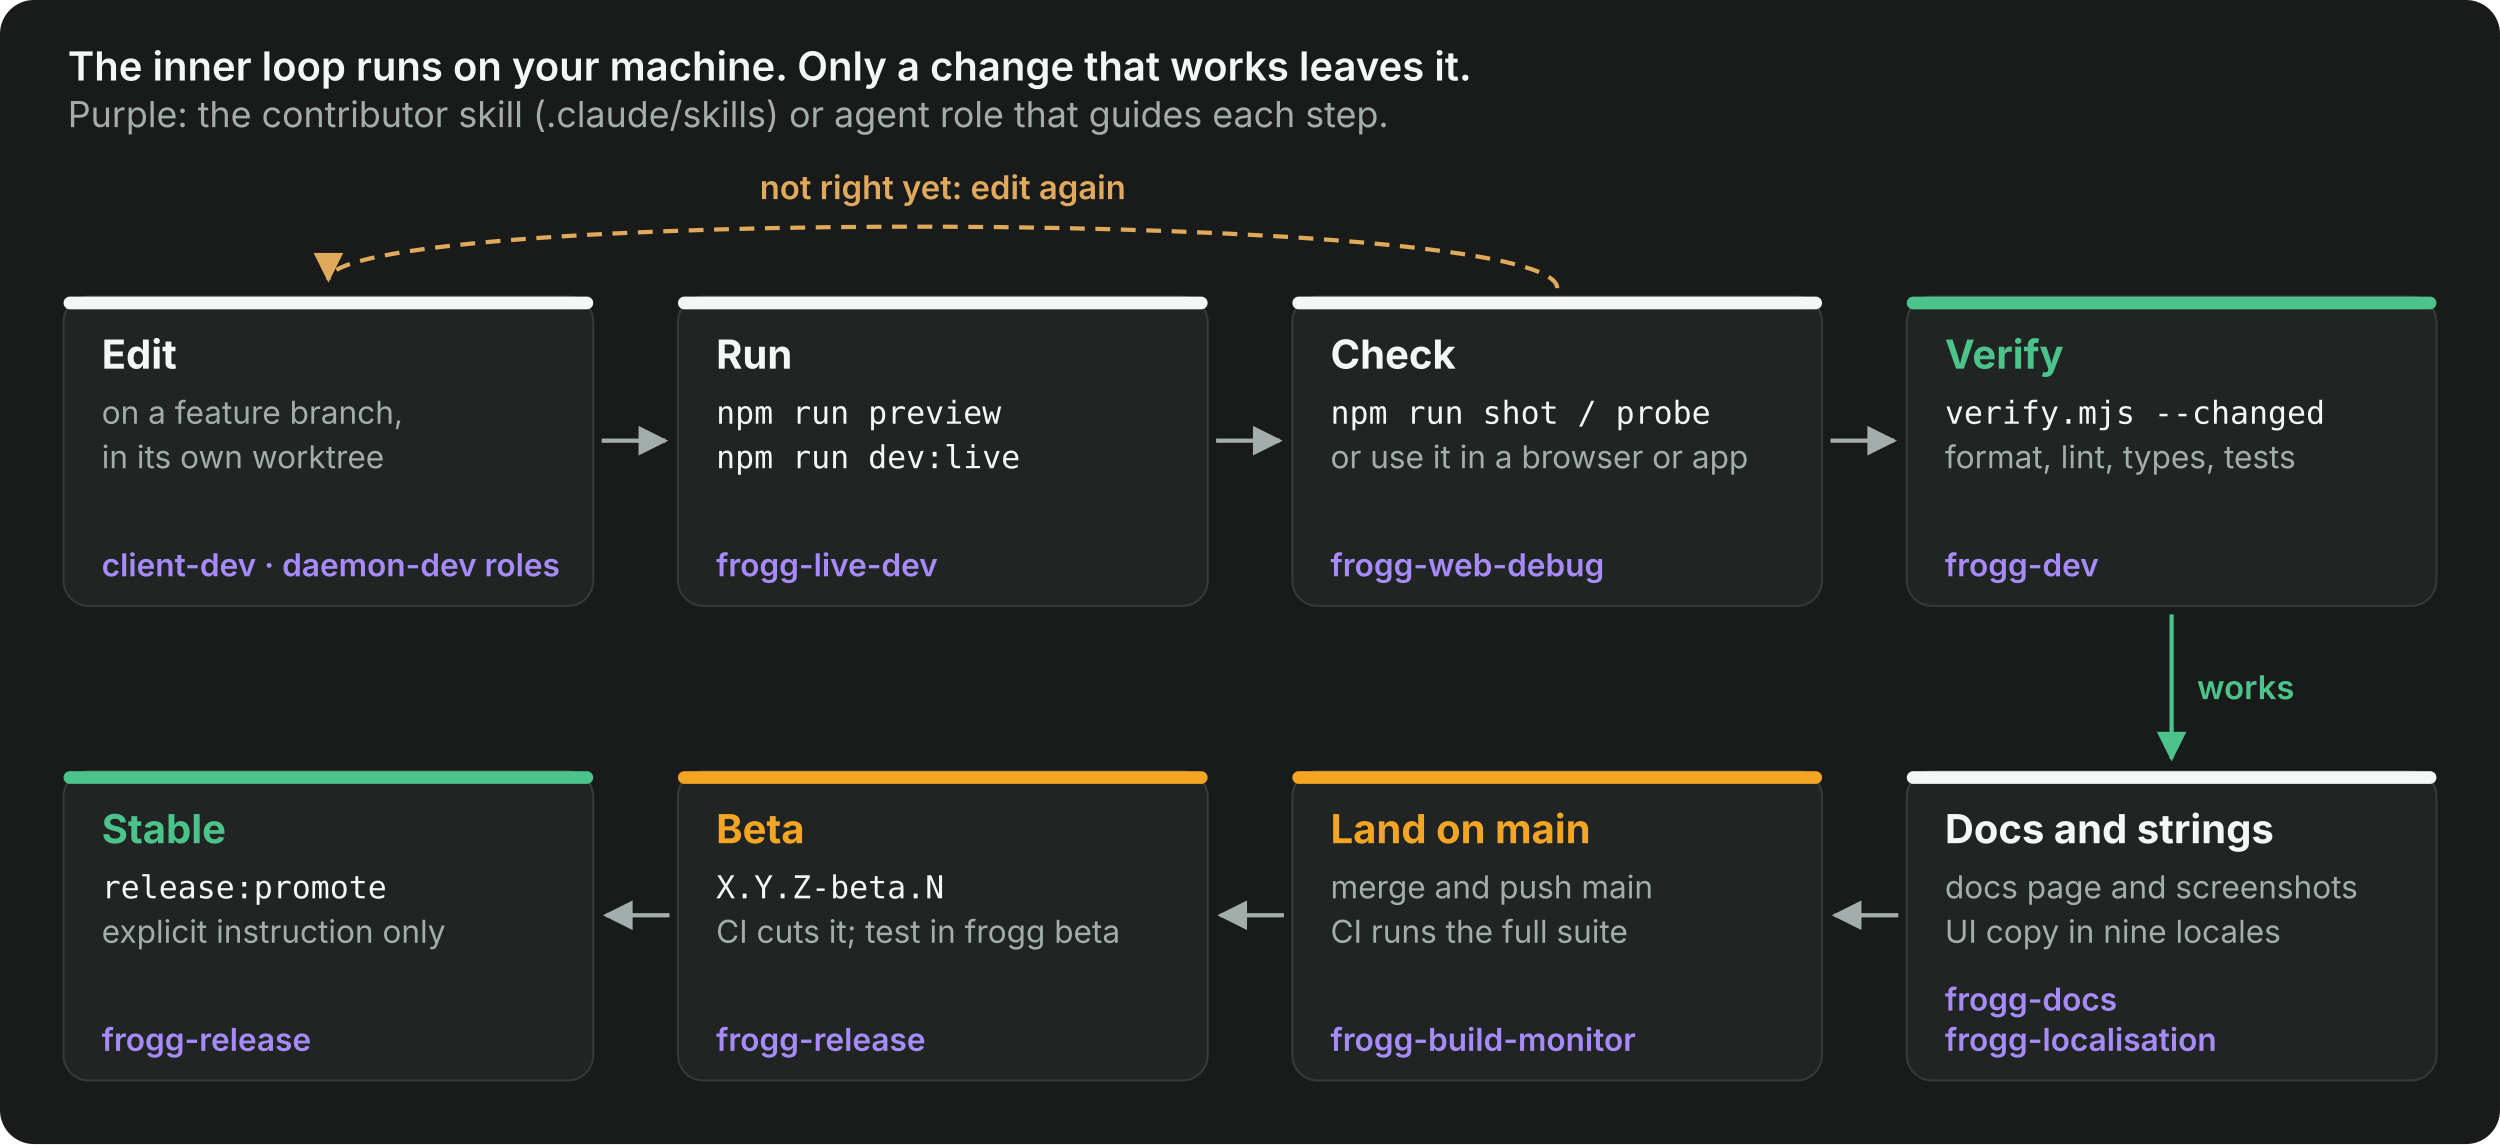
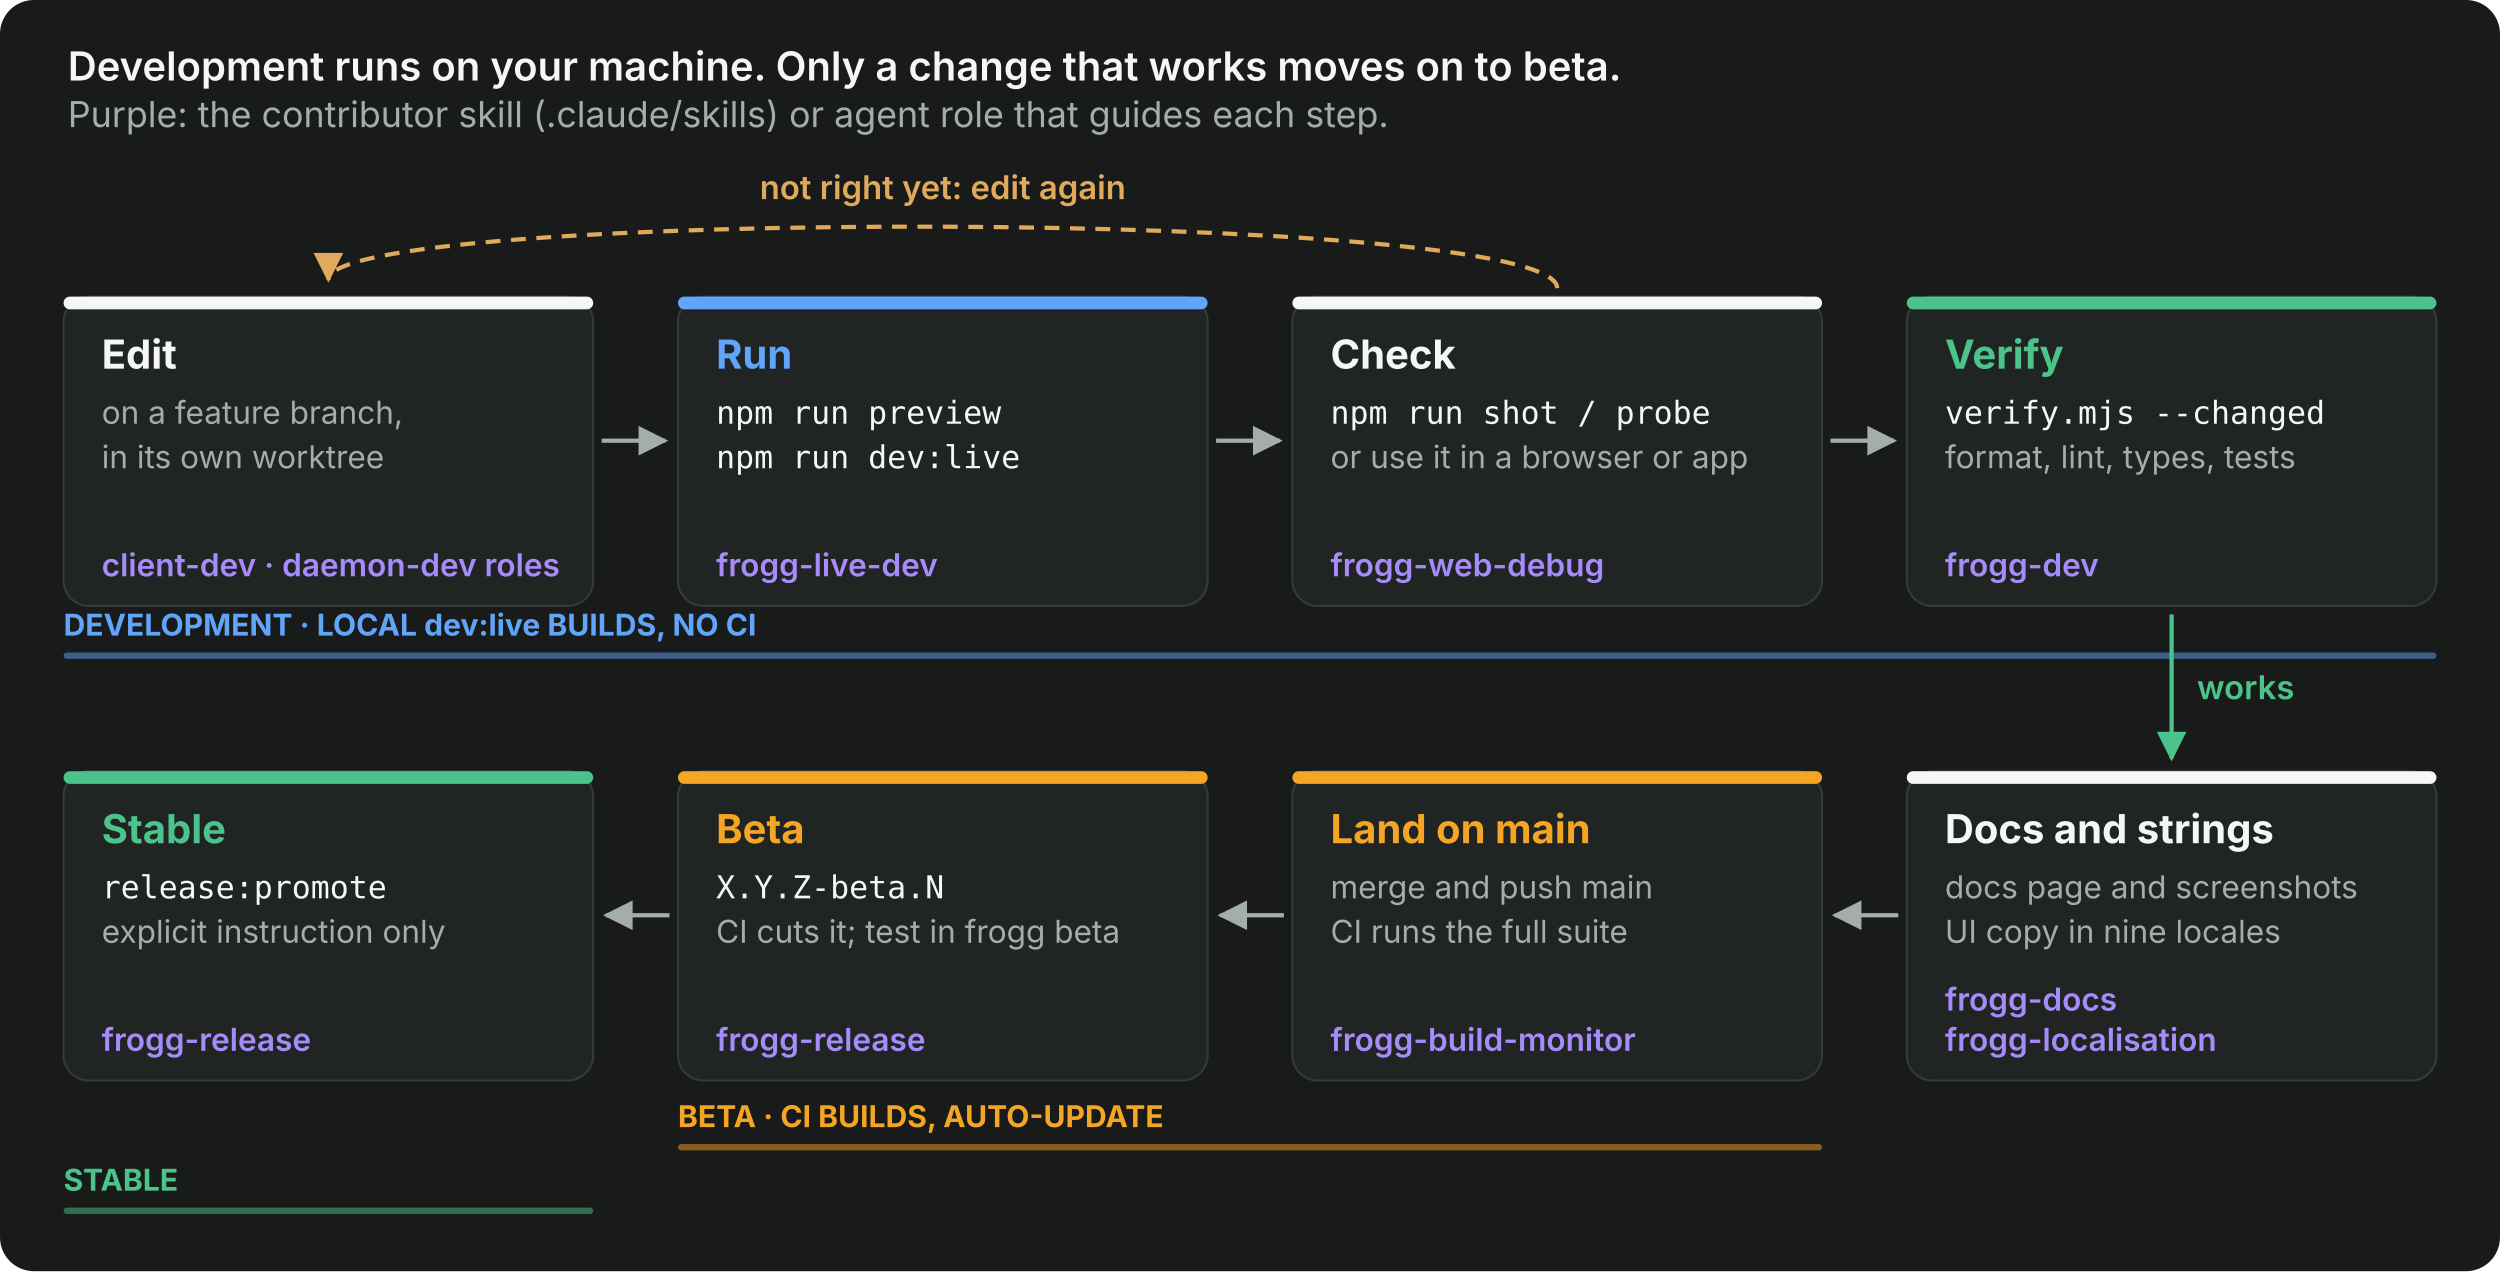
- <svg xmlns="http://www.w3.org/2000/svg" width="1180" height="540" viewBox="0 0 1180 540" font-family="Inter, 'Segoe UI', system-ui, -apple-system, Helvetica, Arial, sans-serif">
+ <svg xmlns="http://www.w3.org/2000/svg" width="1180" height="600" viewBox="0 0 1180 600" font-family="Inter, 'Segoe UI', system-ui, -apple-system, Helvetica, Arial, sans-serif">
  <defs>
    <marker id="arrow-stable" viewBox="0 0 10 10" refX="9" refY="5" markerWidth="7" markerHeight="7" orient="auto-start-reverse">
      <path d="M0 0L10 5L0 10z" fill="#4cc38a" />
    </marker>
    <marker id="arrow-beta" viewBox="0 0 10 10" refX="9" refY="5" markerWidth="7" markerHeight="7" orient="auto-start-reverse">
      <path d="M0 0L10 5L0 10z" fill="#f5a524" />
+     </marker>
+     <marker id="arrow-dev" viewBox="0 0 10 10" refX="9" refY="5" markerWidth="7" markerHeight="7" orient="auto-start-reverse">
+       <path d="M0 0L10 5L0 10z" fill="#60a5fa" />
    </marker>
    <marker id="arrow-upstream" viewBox="0 0 10 10" refX="9" refY="5" markerWidth="7" markerHeight="7" orient="auto-start-reverse">
      <path d="M0 0L10 5L0 10z" fill="#a78bfa" />
    </marker>
    <marker id="arrow-backport" viewBox="0 0 10 10" refX="9" refY="5" markerWidth="7" markerHeight="7" orient="auto-start-reverse">
      <path d="M0 0L10 5L0 10z" fill="#e0a95b" />
    </marker>
    <marker id="arrow-muted" viewBox="0 0 10 10" refX="9" refY="5" markerWidth="7" markerHeight="7" orient="auto-start-reverse">
      <path d="M0 0L10 5L0 10z" fill="#a3adab" />
    </marker>
    <marker id="arrow-danger" viewBox="0 0 10 10" refX="9" refY="5" markerWidth="7" markerHeight="7" orient="auto-start-reverse">
      <path d="M0 0L10 5L0 10z" fill="#f87171" />
    </marker>
  </defs>
-   <rect width="1180" height="540" rx="16" fill="#181b1a" />
-   <text x="32" y="38" font-size="18.9" font-weight="600" fill="#f4f7f6" text-anchor="start">The inner loop runs on your machine. Only a change that works leaves it.</text>
+   <rect width="1180" height="600" rx="16" fill="#181b1a" />
+   <rect x="30" y="308" width="1120" height="3" rx="1.5" fill="#60a5fa" fill-opacity="0.5" />
+   <text x="30" y="300" font-size="14.2" font-weight="700" fill="#60a5fa" text-anchor="start">DEVELOPMENT · LOCAL dev:live BUILDS, NO CI</text>
+   <rect x="320" y="540" width="540" height="3" rx="1.5" fill="#f5a524" fill-opacity="0.5" />
+   <text x="320" y="532" font-size="14.2" font-weight="700" fill="#f5a524" text-anchor="start">BETA · CI BUILDS, AUTO-UPDATE</text>
+   <rect x="30" y="570" width="250" height="3" rx="1.5" fill="#4cc38a" fill-opacity="0.5" />
+   <text x="30" y="562" font-size="14.2" font-weight="700" fill="#4cc38a" text-anchor="start">STABLE</text>
+   <text x="32" y="38" font-size="18.9" font-weight="600" fill="#f4f7f6" text-anchor="start">Development runs on your machine. Only a change that works moves on to beta.</text>
  <text x="32" y="60" font-size="16.9" font-weight="400" fill="#a3adab" text-anchor="start">Purple: the contributor skill (.claude/skills) or agent role that guides each step.</text>
  <rect x="30" y="140" width="250" height="146" rx="12" fill="#202423" fill-opacity="1" stroke="#343a38" />
  <rect x="30" y="140" width="250" height="6" rx="3" fill="#f4f7f6" />
  <text x="48" y="174" font-size="18.9" font-weight="700" fill="#f4f7f6" text-anchor="start">Edit</text>
  <text x="48" y="200" font-size="14.9" font-weight="400" fill="#a3adab">on a feature branch,</text>
  <text x="48" y="221" font-size="14.9" font-weight="400" fill="#a3adab">in its own worktree</text>
  <text x="48" y="272" font-size="14.9" font-weight="600" fill="#a78bfa" textLength="214" lengthAdjust="spacingAndGlyphs">client-dev · daemon-dev roles</text>
  <rect x="320" y="140" width="250" height="146" rx="12" fill="#202423" fill-opacity="1" stroke="#343a38" />
-   <rect x="320" y="140" width="250" height="6" rx="3" fill="#f4f7f6" />
-   <text x="338" y="174" font-size="18.9" font-weight="700" fill="#f4f7f6" text-anchor="start">Run</text>
+   <rect x="320" y="140" width="250" height="6" rx="3" fill="#60a5fa" />
+   <text x="338" y="174" font-size="18.9" font-weight="700" fill="#60a5fa" text-anchor="start">Run</text>
  <text x="338" y="200" font-size="14.9" font-weight="400" fill="#f4f7f6" font-family="'JetBrains Mono', 'SFMono-Regular', Menlo, Consolas, monospace">npm run preview</text>
  <text x="338" y="221" font-size="14.9" font-weight="400" fill="#f4f7f6" font-family="'JetBrains Mono', 'SFMono-Regular', Menlo, Consolas, monospace">npm run dev:live</text>
  <text x="338" y="272" font-size="14.9" font-weight="600" fill="#a78bfa">frogg-live-dev</text>
  <rect x="610" y="140" width="250" height="146" rx="12" fill="#202423" fill-opacity="1" stroke="#343a38" />
  <rect x="610" y="140" width="250" height="6" rx="3" fill="#f4f7f6" />
  <text x="628" y="174" font-size="18.9" font-weight="700" fill="#f4f7f6" text-anchor="start">Check</text>
  <text x="628" y="200" font-size="14.9" font-weight="400" fill="#f4f7f6" font-family="'JetBrains Mono', 'SFMono-Regular', Menlo, Consolas, monospace">npm run shot / probe</text>
  <text x="628" y="221" font-size="14.9" font-weight="400" fill="#a3adab" textLength="214" lengthAdjust="spacingAndGlyphs">or use it in a browser or app</text>
  <text x="628" y="272" font-size="14.9" font-weight="600" fill="#a78bfa">frogg-web-debug</text>
  <rect x="900" y="140" width="250" height="146" rx="12" fill="#202423" fill-opacity="1" stroke="#343a38" />
  <rect x="900" y="140" width="250" height="6" rx="3" fill="#4cc38a" />
  <text x="918" y="174" font-size="18.9" font-weight="700" fill="#4cc38a" text-anchor="start">Verify</text>
  <text x="918" y="200" font-size="14.9" font-weight="400" fill="#f4f7f6" font-family="'JetBrains Mono', 'SFMono-Regular', Menlo, Consolas, monospace">verify.mjs --changed</text>
  <text x="918" y="221" font-size="14.9" font-weight="400" fill="#a3adab">format, lint, types, tests</text>
  <text x="918" y="272" font-size="14.9" font-weight="600" fill="#a78bfa">frogg-dev</text>
  <rect x="900" y="364" width="250" height="146" rx="12" fill="#202423" fill-opacity="1" stroke="#343a38" />
  <rect x="900" y="364" width="250" height="6" rx="3" fill="#f4f7f6" />
  <text x="918" y="398" font-size="18.9" font-weight="700" fill="#f4f7f6" text-anchor="start">Docs and strings</text>
  <text x="918" y="424" font-size="14.9" font-weight="400" fill="#a3adab">docs page and screenshots</text>
  <text x="918" y="445" font-size="14.9" font-weight="400" fill="#a3adab">UI copy in nine locales</text>
  <text x="918" y="477" font-size="14.9" font-weight="600" fill="#a78bfa">frogg-docs</text>
  <text x="918" y="496" font-size="14.9" font-weight="600" fill="#a78bfa">frogg-localisation</text>
  <rect x="610" y="364" width="250" height="146" rx="12" fill="#202423" fill-opacity="1" stroke="#343a38" />
  <rect x="610" y="364" width="250" height="6" rx="3" fill="#f5a524" />
  <text x="628" y="398" font-size="18.9" font-weight="700" fill="#f5a524" text-anchor="start">Land on main</text>
  <text x="628" y="424" font-size="14.9" font-weight="400" fill="#a3adab">merge and push main</text>
  <text x="628" y="445" font-size="14.9" font-weight="400" fill="#a3adab">CI runs the full suite</text>
  <text x="628" y="496" font-size="14.9" font-weight="600" fill="#a78bfa">frogg-build-monitor</text>
  <rect x="320" y="364" width="250" height="146" rx="12" fill="#202423" fill-opacity="1" stroke="#343a38" />
  <rect x="320" y="364" width="250" height="6" rx="3" fill="#f5a524" />
  <text x="338" y="398" font-size="18.9" font-weight="700" fill="#f5a524" text-anchor="start">Beta</text>
  <text x="338" y="424" font-size="14.9" font-weight="400" fill="#f4f7f6" font-family="'JetBrains Mono', 'SFMono-Regular', Menlo, Consolas, monospace">X.Y.Z-beta.N</text>
  <text x="338" y="445" font-size="14.9" font-weight="400" fill="#a3adab" textLength="214" lengthAdjust="spacingAndGlyphs">CI cuts it; test in frogg beta</text>
  <text x="338" y="496" font-size="14.9" font-weight="600" fill="#a78bfa">frogg-release</text>
  <rect x="30" y="364" width="250" height="146" rx="12" fill="#202423" fill-opacity="1" stroke="#343a38" />
  <rect x="30" y="364" width="250" height="6" rx="3" fill="#4cc38a" />
  <text x="48" y="398" font-size="18.9" font-weight="700" fill="#4cc38a" text-anchor="start">Stable</text>
  <text x="48" y="424" font-size="14.9" font-weight="400" fill="#f4f7f6" font-family="'JetBrains Mono', 'SFMono-Regular', Menlo, Consolas, monospace">release:promote</text>
  <text x="48" y="445" font-size="14.9" font-weight="400" fill="#a3adab">explicit instruction only</text>
  <text x="48" y="496" font-size="14.9" font-weight="600" fill="#a78bfa">frogg-release</text>
  <path d="M 284 208 L 314 208" fill="none" stroke="#a3adab" stroke-width="2" marker-end="url(#arrow-muted)" />
  <path d="M 574 208 L 604 208" fill="none" stroke="#a3adab" stroke-width="2" marker-end="url(#arrow-muted)" />
  <path d="M 864 208 L 894 208" fill="none" stroke="#a3adab" stroke-width="2" marker-end="url(#arrow-muted)" />
  <path d="M 1025 290 L 1025 358" fill="none" stroke="#4cc38a" stroke-width="2" marker-end="url(#arrow-stable)" />
  <path d="M 896 432 L 866 432" fill="none" stroke="#a3adab" stroke-width="2" marker-end="url(#arrow-muted)" />
  <path d="M 606 432 L 576 432" fill="none" stroke="#a3adab" stroke-width="2" marker-end="url(#arrow-muted)" />
  <path d="M 316 432 L 286 432" fill="none" stroke="#a3adab" stroke-width="2" marker-end="url(#arrow-muted)" />
  <path d="M 735 136 C 735 98, 155 98, 155 132" fill="none" stroke="#e0a95b" stroke-width="2" stroke-dasharray="7 5" marker-end="url(#arrow-backport)" />
  <text x="445" y="94" font-size="15.5" font-weight="600" fill="#e0a95b" text-anchor="middle">not right yet: edit again</text>
  <text x="1037" y="330" font-size="15.5" font-weight="600" fill="#4cc38a" text-anchor="start">works</text>
</svg>
